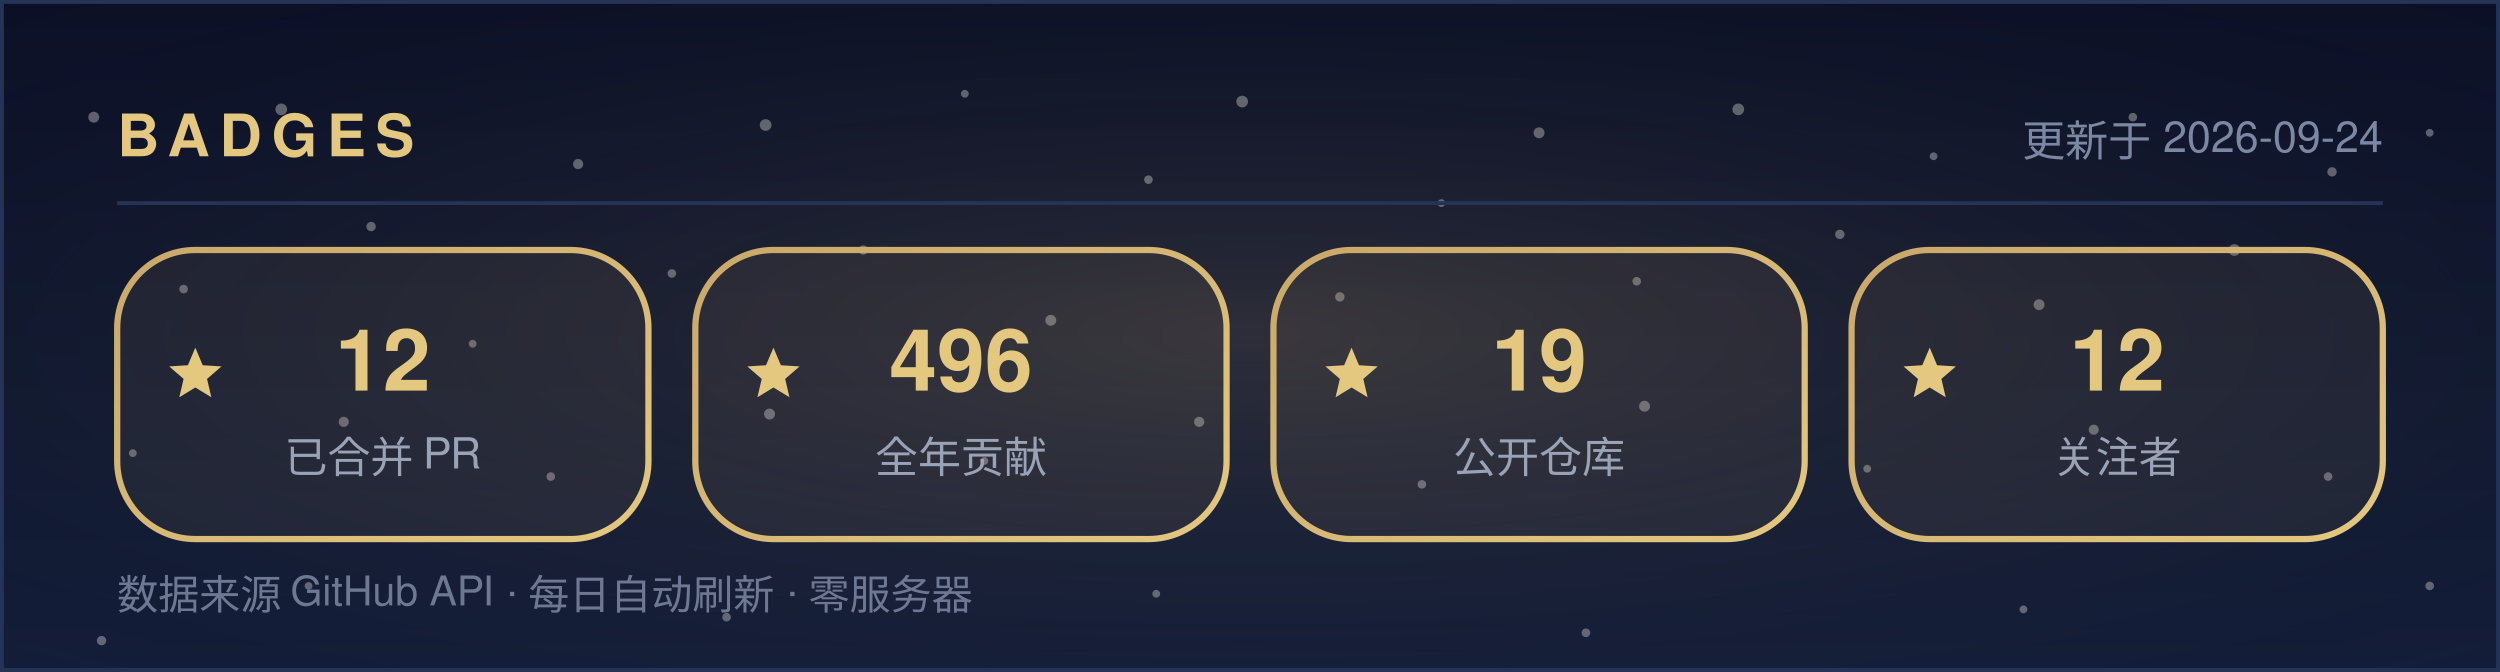
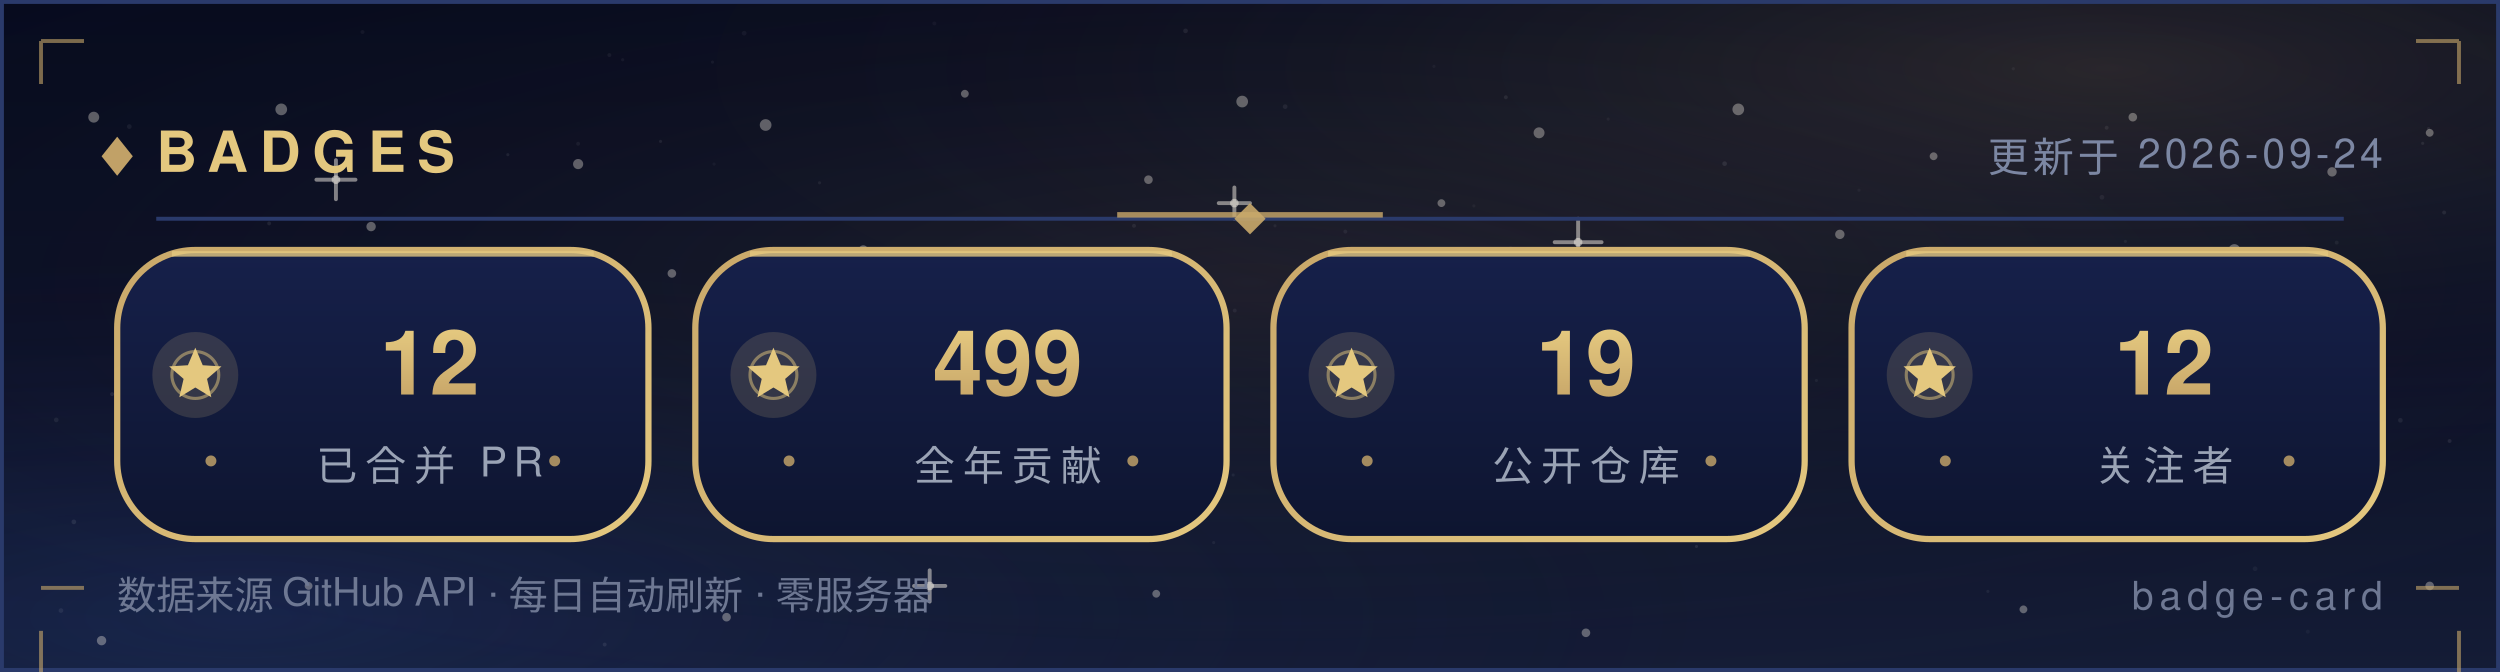
<svg xmlns="http://www.w3.org/2000/svg" width="640" height="172" viewBox="0 0 640 172" role="img" aria-label="Badges — Morningstar202604">
  <defs>
    <linearGradient id="bg" x1="0" y1="0" x2="0" y2="1">
-       <stop offset="0" stop-color="#0B1026" />
-       <stop offset="1" stop-color="#131D38" />
-     </linearGradient>
-     <radialGradient id="glow" cx="0.5" cy="0.5" r="0.75">
+       <stop offset="0" stop-color="#070B1E" />
+       <stop offset="0.5" stop-color="#0B1026" />
+       <stop offset="1" stop-color="#141C36" />
+     </linearGradient>
+     <radialGradient id="nebG" cx="0.84" cy="0.10" r="0.62">
      <stop offset="0" stop-color="#C9A86A" stop-opacity="0.16" />
-       <stop offset="1" stop-color="#0B1026" stop-opacity="0" />
+       <stop offset="1" stop-color="#070B1E" stop-opacity="0" />
    </radialGradient>
+     <radialGradient id="nebB" cx="0.10" cy="0.92" r="0.60">
+       <stop offset="0" stop-color="#2B4B9E" stop-opacity="0.22" />
+       <stop offset="1" stop-color="#070B1E" stop-opacity="0" />
+     </radialGradient>
+     <radialGradient id="glow" cx="0.5" cy="0.42" r="0.72">
+       <stop offset="0" stop-color="#C9A86A" stop-opacity="0.1" />
+       <stop offset="1" stop-color="#070B1E" stop-opacity="0" />
+     </radialGradient>
  </defs>
  <rect width="640" height="172" fill="url(#bg)" />
+   <rect width="640" height="172" fill="url(#nebG)" />
+   <rect width="640" height="172" fill="url(#nebB)" />
  <rect width="640" height="172" fill="url(#glow)" />
  <circle cx="24" cy="30" r="1.4" fill="#F5F0E6" opacity="0.35" />
  <circle cx="47" cy="74" r="1.1" fill="#F5F0E6" opacity="0.35" />
  <circle cx="72" cy="28" r="1.5" fill="#F5F0E6" opacity="0.35" />
  <circle cx="95" cy="58" r="1.2" fill="#F5F0E6" opacity="0.35" />
  <circle cx="121" cy="88" r="1" fill="#F5F0E6" opacity="0.35" />
  <circle cx="148" cy="42" r="1.3" fill="#F5F0E6" opacity="0.35" />
  <circle cx="172" cy="70" r="1.1" fill="#F5F0E6" opacity="0.35" />
  <circle cx="196" cy="32" r="1.5" fill="#F5F0E6" opacity="0.35" />
  <circle cx="221" cy="64" r="1.2" fill="#F5F0E6" opacity="0.35" />
  <circle cx="247" cy="24" r="1" fill="#F5F0E6" opacity="0.35" />
  <circle cx="269" cy="82" r="1.4" fill="#F5F0E6" opacity="0.35" />
  <circle cx="294" cy="46" r="1.1" fill="#F5F0E6" opacity="0.35" />
  <circle cx="318" cy="26" r="1.5" fill="#F5F0E6" opacity="0.35" />
  <circle cx="343" cy="76" r="1.2" fill="#F5F0E6" opacity="0.35" />
  <circle cx="369" cy="52" r="1" fill="#F5F0E6" opacity="0.35" />
  <circle cx="394" cy="34" r="1.4" fill="#F5F0E6" opacity="0.35" />
  <circle cx="419" cy="72" r="1.1" fill="#F5F0E6" opacity="0.35" />
  <circle cx="445" cy="28" r="1.5" fill="#F5F0E6" opacity="0.35" />
  <circle cx="471" cy="60" r="1.2" fill="#F5F0E6" opacity="0.35" />
  <circle cx="495" cy="40" r="1" fill="#F5F0E6" opacity="0.35" />
  <circle cx="522" cy="78" r="1.4" fill="#F5F0E6" opacity="0.35" />
  <circle cx="546" cy="30" r="1.1" fill="#F5F0E6" opacity="0.35" />
  <circle cx="572" cy="64" r="1.5" fill="#F5F0E6" opacity="0.35" />
  <circle cx="597" cy="44" r="1.2" fill="#F5F0E6" opacity="0.35" />
  <circle cx="622" cy="34" r="1" fill="#F5F0E6" opacity="0.35" />
  <circle cx="34" cy="116" r="1" fill="#F5F0E6" opacity="0.35" />
  <circle cx="88" cy="108" r="1.3" fill="#F5F0E6" opacity="0.35" />
  <circle cx="141" cy="122" r="1.1" fill="#F5F0E6" opacity="0.35" />
  <circle cx="197" cy="106" r="1.4" fill="#F5F0E6" opacity="0.35" />
  <circle cx="252" cy="118" r="1" fill="#F5F0E6" opacity="0.35" />
  <circle cx="307" cy="108" r="1.3" fill="#F5F0E6" opacity="0.35" />
  <circle cx="364" cy="124" r="1.1" fill="#F5F0E6" opacity="0.35" />
  <circle cx="421" cy="104" r="1.4" fill="#F5F0E6" opacity="0.35" />
  <circle cx="478" cy="120" r="1" fill="#F5F0E6" opacity="0.35" />
  <circle cx="536" cy="110" r="1.3" fill="#F5F0E6" opacity="0.35" />
  <circle cx="596" cy="122" r="1.1" fill="#F5F0E6" opacity="0.35" />
  <circle cx="26" cy="164" r="1.2" fill="#F5F0E6" opacity="0.35" />
  <circle cx="79" cy="150" r="1" fill="#F5F0E6" opacity="0.35" />
  <circle cx="186" cy="158" r="1.1" fill="#F5F0E6" opacity="0.35" />
  <circle cx="296" cy="152" r="1" fill="#F5F0E6" opacity="0.35" />
  <circle cx="406" cy="162" r="1.1" fill="#F5F0E6" opacity="0.35" />
  <circle cx="518" cy="156" r="1" fill="#F5F0E6" opacity="0.35" />
  <circle cx="622" cy="150" r="1.1" fill="#F5F0E6" opacity="0.35" />
-   <rect x="0.5" y="0.5" width="639" height="171" fill="none" stroke="#243356" stroke-width="1" />
-   <text x="30" y="40" font-family="'Segoe UI',Helvetica,Arial,'PingFang SC','Microsoft YaHei',sans-serif" font-size="15" font-weight="700" letter-spacing="2.5" fill="#E4C87F">BADGES</text>
-   <text x="610" y="40" text-anchor="end" font-family="'Segoe UI',Helvetica,Arial,'PingFang SC','Microsoft YaHei',sans-serif" font-size="11" fill="#7C87A3">更新于 2026-09-24</text>
-   <line x1="30" y1="52" x2="610" y2="52" stroke="#243356" stroke-width="1" />
+   <path d="M81.0 46.0 H91.0 M86.0 41.0 V51.0" stroke="#F5F0E6" stroke-width="1" stroke-linecap="round" opacity="0.5" />
+   <circle cx="86.0" cy="46.0" r="1.1" fill="#F5F0E6" opacity="0.5" />
+   <path d="M234.0 150.0 H242.0 M238.0 146.0 V154.0" stroke="#F5F0E6" stroke-width="1" stroke-linecap="round" opacity="0.5" />
+   <circle cx="238.0" cy="150.0" r="1.1" fill="#F5F0E6" opacity="0.5" />
+   <path d="M398.0 62.0 H410.0 M404.0 56.0 V68.0" stroke="#F5F0E6" stroke-width="1" stroke-linecap="round" opacity="0.5" />
+   <circle cx="404.0" cy="62.0" r="1.1" fill="#F5F0E6" opacity="0.5" />
+   <path d="M312.0 52.0 H320.0 M316.0 48.0 V56.0" stroke="#F5F0E6" stroke-width="1" stroke-linecap="round" opacity="0.5" />
+   <circle cx="316.0" cy="52.0" r="1.1" fill="#F5F0E6" opacity="0.5" />
+   <circle cx="15.6" cy="156.3" r="0.6" fill="#FFFFFF" opacity="0.067" />
+   <circle cx="97.2" cy="97.0" r="0.6" fill="#FFFFFF" opacity="0.076" />
+   <circle cx="538.1" cy="50.5" r="0.6" fill="#FFFFFF" opacity="0.057" />
+   <circle cx="344.4" cy="59.3" r="0.5" fill="#FFFFFF" opacity="0.057" />
+   <circle cx="159.4" cy="15.3" r="0.4" fill="#FFFFFF" opacity="0.048" />
+   <circle cx="28.7" cy="100.9" r="0.5" fill="#FFFFFF" opacity="0.080" />
+   <circle cx="209.8" cy="46.8" r="0.4" fill="#FFFFFF" opacity="0.060" />
+   <circle cx="316.1" cy="79.5" r="0.5" fill="#FFFFFF" opacity="0.057" />
+   <circle cx="590.8" cy="161.7" r="0.5" fill="#FFFFFF" opacity="0.037" />
+   <circle cx="539.3" cy="32.7" r="0.5" fill="#FFFFFF" opacity="0.068" />
+   <circle cx="385.5" cy="24.9" r="0.5" fill="#FFFFFF" opacity="0.076" />
+   <circle cx="292.3" cy="88.6" r="0.5" fill="#FFFFFF" opacity="0.060" />
+   <circle cx="536.7" cy="123.6" r="0.5" fill="#FFFFFF" opacity="0.046" />
+   <circle cx="377.3" cy="52.7" r="0.4" fill="#FFFFFF" opacity="0.041" />
+   <circle cx="92.8" cy="8.2" r="0.5" fill="#FFFFFF" opacity="0.044" />
+   <circle cx="354.5" cy="103.9" r="0.5" fill="#FFFFFF" opacity="0.080" />
+   <circle cx="310.7" cy="138.9" r="0.4" fill="#FFFFFF" opacity="0.054" />
+   <circle cx="601.3" cy="126.0" r="0.5" fill="#FFFFFF" opacity="0.054" />
+   <circle cx="18.9" cy="133.6" r="0.6" fill="#FFFFFF" opacity="0.085" />
+   <circle cx="312.4" cy="126.5" r="0.6" fill="#FFFFFF" opacity="0.069" />
+   <circle cx="239.2" cy="6.0" r="0.5" fill="#FFFFFF" opacity="0.036" />
+   <circle cx="436.2" cy="102.9" r="0.6" fill="#FFFFFF" opacity="0.071" />
+   <circle cx="329.0" cy="27.3" r="0.6" fill="#FFFFFF" opacity="0.063" />
+   <circle cx="625.7" cy="54.4" r="0.5" fill="#FFFFFF" opacity="0.075" />
+   <circle cx="428.8" cy="86.2" r="0.4" fill="#FFFFFF" opacity="0.065" />
+   <circle cx="169.1" cy="36.2" r="0.4" fill="#FFFFFF" opacity="0.073" />
+   <circle cx="586.8" cy="90.4" r="0.4" fill="#FFFFFF" opacity="0.060" />
+   <circle cx="598.2" cy="62.1" r="0.5" fill="#FFFFFF" opacity="0.054" />
+   <circle cx="289.9" cy="75.4" r="0.5" fill="#FFFFFF" opacity="0.053" />
+   <circle cx="315.7" cy="121.6" r="0.4" fill="#FFFFFF" opacity="0.054" />
+   <circle cx="154.8" cy="165.0" r="0.5" fill="#FFFFFF" opacity="0.080" />
+   <circle cx="411.7" cy="30.5" r="0.4" fill="#FFFFFF" opacity="0.043" />
+   <circle cx="465.0" cy="97.4" r="0.4" fill="#FFFFFF" opacity="0.048" />
+   <circle cx="533.5" cy="75.1" r="0.5" fill="#FFFFFF" opacity="0.050" />
+   <circle cx="621.7" cy="32.9" r="0.4" fill="#FFFFFF" opacity="0.064" />
+   <circle cx="14.4" cy="107.5" r="0.6" fill="#FFFFFF" opacity="0.064" />
+   <circle cx="68.9" cy="57.2" r="0.5" fill="#FFFFFF" opacity="0.076" />
+   <circle cx="182.4" cy="15.9" r="0.4" fill="#FFFFFF" opacity="0.047" />
+   <circle cx="125.6" cy="81.9" r="0.5" fill="#FFFFFF" opacity="0.081" />
+   <circle cx="367.1" cy="17.0" r="0.4" fill="#FFFFFF" opacity="0.039" />
+   <circle cx="441.5" cy="41.9" r="0.6" fill="#FFFFFF" opacity="0.085" />
+   <circle cx="69.5" cy="85.0" r="0.5" fill="#FFFFFF" opacity="0.078" />
+   <circle cx="627.1" cy="112.9" r="0.5" fill="#FFFFFF" opacity="0.081" />
+   <circle cx="620.2" cy="36.7" r="0.4" fill="#FFFFFF" opacity="0.078" />
+   <circle cx="508.9" cy="151.4" r="0.4" fill="#FFFFFF" opacity="0.055" />
+   <circle cx="403.3" cy="120.8" r="0.4" fill="#FFFFFF" opacity="0.061" />
+   <circle cx="381.0" cy="118.9" r="0.5" fill="#FFFFFF" opacity="0.078" />
+   <circle cx="33.1" cy="32.4" r="0.6" fill="#FFFFFF" opacity="0.059" />
+   <circle cx="249.8" cy="56.1" r="0.4" fill="#FFFFFF" opacity="0.066" />
+   <circle cx="434.3" cy="139.9" r="0.4" fill="#FFFFFF" opacity="0.082" />
+   <circle cx="437.2" cy="123.0" r="0.4" fill="#FFFFFF" opacity="0.040" />
+   <circle cx="577.3" cy="145.6" r="0.6" fill="#FFFFFF" opacity="0.044" />
+   <circle cx="366.6" cy="92.9" r="0.5" fill="#FFFFFF" opacity="0.044" />
+   <circle cx="444.8" cy="113.9" r="0.4" fill="#FFFFFF" opacity="0.060" />
+   <circle cx="316.6" cy="56.4" r="0.4" fill="#FFFFFF" opacity="0.076" />
+   <circle cx="148.0" cy="36.8" r="0.5" fill="#FFFFFF" opacity="0.053" />
+   <circle cx="326.4" cy="57.8" r="0.4" fill="#FFFFFF" opacity="0.054" />
+   <circle cx="515.4" cy="17.6" r="0.4" fill="#FFFFFF" opacity="0.047" />
+   <circle cx="182.8" cy="42.0" r="0.4" fill="#FFFFFF" opacity="0.039" />
+   <circle cx="475.9" cy="48.7" r="0.4" fill="#FFFFFF" opacity="0.037" />
+   <circle cx="441.8" cy="73.9" r="0.5" fill="#FFFFFF" opacity="0.057" />
+   <circle cx="386.7" cy="63.7" r="0.6" fill="#FFFFFF" opacity="0.059" />
+   <circle cx="303.5" cy="7.9" r="0.6" fill="#FFFFFF" opacity="0.074" />
+   <circle cx="544.1" cy="61.8" r="0.4" fill="#FFFFFF" opacity="0.054" />
+   <circle cx="156.0" cy="14.1" r="0.5" fill="#FFFFFF" opacity="0.051" />
+   <circle cx="614.5" cy="107.6" r="0.6" fill="#FFFFFF" opacity="0.068" />
+   <circle cx="397.8" cy="120.2" r="0.4" fill="#FFFFFF" opacity="0.042" />
+   <circle cx="190.5" cy="8.5" r="0.6" fill="#FFFFFF" opacity="0.043" />
+   <circle cx="483.0" cy="117.3" r="0.4" fill="#FFFFFF" opacity="0.085" />
+   <circle cx="187.7" cy="103.4" r="0.5" fill="#FFFFFF" opacity="0.067" />
+   <circle cx="290.3" cy="57.8" r="0.5" fill="#FFFFFF" opacity="0.068" />
+   <circle cx="130.0" cy="39.6" r="0.4" fill="#FFFFFF" opacity="0.074" />
+   <rect x="0.5" y="0.5" width="639" height="171" fill="none" stroke="#2A3A6B" stroke-width="1" />
+   <path d="M10.5 10.5 h11 M10.5 10.5 v11" fill="none" stroke="#C9A86A" stroke-width="1" opacity="0.6" />
+   <path d="M618.5 10.5 h11 M629.5 10.5 v11" fill="none" stroke="#C9A86A" stroke-width="1" opacity="0.6" />
+   <path d="M10.5 150.5 h11 M10.5 161.5 v11" fill="none" stroke="#C9A86A" stroke-width="1" opacity="0.6" />
+   <path d="M618.5 150.5 h11 M629.5 161.5 v11" fill="none" stroke="#C9A86A" stroke-width="1" opacity="0.6" />
+   <path d="M26 40 l4 -5 l4 5 l-4 5 z" fill="#C9A86A" opacity="0.95" />
+   <text x="40" y="44" font-family="'Segoe UI',Helvetica,Arial,'PingFang SC','Microsoft YaHei',sans-serif" font-size="14.5" font-weight="700" letter-spacing="3" fill="#E4C87F">BADGES</text>
+   <text x="610" y="44" text-anchor="end" font-family="'Segoe UI',Helvetica,Arial,'PingFang SC','Microsoft YaHei',sans-serif" font-size="10.5" letter-spacing="1" fill="#7C87A3">更新于 2026-09-24</text>
+   <line x1="40" y1="56" x2="600" y2="56" stroke="#2A3A6B" stroke-width="1" />
+   <line x1="286" y1="55" x2="354" y2="55" stroke="#C9A86A" stroke-width="1.4" opacity="0.8" />
+   <path d="M320 52 l4 4 l-4 4 l-4 -4 z" fill="#C9A86A" opacity="0.9" />
+   <defs>
+     <linearGradient id="pb" x1="0" y1="0" x2="0" y2="1">
+       <stop offset="0" stop-color="#16204A" />
+       <stop offset="1" stop-color="#0E1530" />
+     </linearGradient>
+     <linearGradient id="gtb" x1="0" y1="0" x2="0" y2="1">
+       <stop offset="0" stop-color="#E4C87F" />
+       <stop offset="1" stop-color="#C9A86A" />
+     </linearGradient>
+   </defs>
  <defs>
    <linearGradient id="ge30" x1="0" y1="0" x2="1" y2="1">
      <stop offset="0" stop-color="#C9A86A" />
      <stop offset="1" stop-color="#E4C87F" />
    </linearGradient>
  </defs>
-   <rect x="30" y="64" width="136" height="74" rx="20" fill="#C9A86A" fill-opacity="0.08" stroke="url(#ge30)" stroke-width="1.6" />
+   <rect x="30" y="64" width="136" height="74" rx="20" fill="url(#pb)" stroke="url(#ge30)" stroke-width="1.6" />
+   <line x1="44" y1="65" x2="152" y2="65" stroke="#E4C87F" stroke-width="1.4" opacity="0.8" />
+   <circle cx="50" cy="96" r="11" fill="#E4C87F" opacity="0.16" />
+   <circle cx="50" cy="96" r="6" fill="none" stroke="#E4C87F" stroke-opacity="0.5" stroke-width="0.8" />
  <polygon points="50.0,89.0 51.9,93.5 56.7,93.8 53.0,97.0 54.1,101.7 50.0,99.2 45.9,101.7 47.0,97.0 43.3,93.8 48.1,93.5" fill="#E4C87F" />
-   <text x="98" y="100" text-anchor="middle" font-family="'Segoe UI',Helvetica,Arial,'PingFang SC','Microsoft YaHei',sans-serif" font-size="22" font-weight="700" fill="#E4C87F">12</text>
-   <text x="98" y="121" text-anchor="middle" font-family="'Segoe UI',Helvetica,Arial,'PingFang SC','Microsoft YaHei',sans-serif" font-size="11" fill="#9AA3B5">已合并 PR</text>
+   <text x="110" y="101" text-anchor="middle" font-family="'Segoe UI',Helvetica,Arial,'PingFang SC','Microsoft YaHei',sans-serif" font-size="23" font-weight="600" fill="url(#gtb)">12</text>
+   <text x="110" y="123" text-anchor="middle" font-family="'Segoe UI',Helvetica,Arial,'PingFang SC','Microsoft YaHei',sans-serif" font-size="10.5" letter-spacing="2" fill="#9AA3B5">已合并 PR</text>
+   <circle cx="54" cy="118" r="1.4" fill="#C9A86A" opacity="0.8" />
+   <circle cx="142" cy="118" r="1.4" fill="#C9A86A" opacity="0.8" />
  <defs>
    <linearGradient id="ge178" x1="0" y1="0" x2="1" y2="1">
      <stop offset="0" stop-color="#C9A86A" />
      <stop offset="1" stop-color="#E4C87F" />
    </linearGradient>
  </defs>
-   <rect x="178" y="64" width="136" height="74" rx="20" fill="#C9A86A" fill-opacity="0.08" stroke="url(#ge178)" stroke-width="1.6" />
+   <rect x="178" y="64" width="136" height="74" rx="20" fill="url(#pb)" stroke="url(#ge178)" stroke-width="1.6" />
+   <line x1="192" y1="65" x2="300" y2="65" stroke="#E4C87F" stroke-width="1.4" opacity="0.8" />
+   <circle cx="198" cy="96" r="11" fill="#E4C87F" opacity="0.16" />
+   <circle cx="198" cy="96" r="6" fill="none" stroke="#E4C87F" stroke-opacity="0.5" stroke-width="0.8" />
  <polygon points="198.0,89.0 199.9,93.5 204.7,93.8 201.0,97.0 202.1,101.7 198.0,99.2 193.9,101.7 195.0,97.0 191.3,93.8 196.1,93.5" fill="#E4C87F" />
-   <text x="246" y="100" text-anchor="middle" font-family="'Segoe UI',Helvetica,Arial,'PingFang SC','Microsoft YaHei',sans-serif" font-size="22" font-weight="700" fill="#E4C87F">496</text>
-   <text x="246" y="121" text-anchor="middle" font-family="'Segoe UI',Helvetica,Arial,'PingFang SC','Microsoft YaHei',sans-serif" font-size="11" fill="#9AA3B5">全年贡献</text>
+   <text x="258" y="101" text-anchor="middle" font-family="'Segoe UI',Helvetica,Arial,'PingFang SC','Microsoft YaHei',sans-serif" font-size="23" font-weight="600" fill="url(#gtb)">499</text>
+   <text x="258" y="123" text-anchor="middle" font-family="'Segoe UI',Helvetica,Arial,'PingFang SC','Microsoft YaHei',sans-serif" font-size="10.5" letter-spacing="2" fill="#9AA3B5">全年贡献</text>
+   <circle cx="202" cy="118" r="1.4" fill="#C9A86A" opacity="0.8" />
+   <circle cx="290" cy="118" r="1.4" fill="#C9A86A" opacity="0.8" />
  <defs>
    <linearGradient id="ge326" x1="0" y1="0" x2="1" y2="1">
      <stop offset="0" stop-color="#C9A86A" />
      <stop offset="1" stop-color="#E4C87F" />
    </linearGradient>
  </defs>
-   <rect x="326" y="64" width="136" height="74" rx="20" fill="#C9A86A" fill-opacity="0.08" stroke="url(#ge326)" stroke-width="1.6" />
+   <rect x="326" y="64" width="136" height="74" rx="20" fill="url(#pb)" stroke="url(#ge326)" stroke-width="1.6" />
+   <line x1="340" y1="65" x2="448" y2="65" stroke="#E4C87F" stroke-width="1.4" opacity="0.8" />
+   <circle cx="346" cy="96" r="11" fill="#E4C87F" opacity="0.16" />
+   <circle cx="346" cy="96" r="6" fill="none" stroke="#E4C87F" stroke-opacity="0.5" stroke-width="0.8" />
  <polygon points="346.0,89.0 347.9,93.5 352.7,93.8 349.0,97.0 350.1,101.7 346.0,99.2 341.9,101.7 343.0,97.0 339.3,93.8 344.1,93.5" fill="#E4C87F" />
-   <text x="394" y="100" text-anchor="middle" font-family="'Segoe UI',Helvetica,Arial,'PingFang SC','Microsoft YaHei',sans-serif" font-size="22" font-weight="700" fill="#E4C87F">19</text>
-   <text x="394" y="121" text-anchor="middle" font-family="'Segoe UI',Helvetica,Arial,'PingFang SC','Microsoft YaHei',sans-serif" font-size="11" fill="#9AA3B5">公开仓库</text>
+   <text x="406" y="101" text-anchor="middle" font-family="'Segoe UI',Helvetica,Arial,'PingFang SC','Microsoft YaHei',sans-serif" font-size="23" font-weight="600" fill="url(#gtb)">19</text>
+   <text x="406" y="123" text-anchor="middle" font-family="'Segoe UI',Helvetica,Arial,'PingFang SC','Microsoft YaHei',sans-serif" font-size="10.5" letter-spacing="2" fill="#9AA3B5">公开仓库</text>
+   <circle cx="350" cy="118" r="1.4" fill="#C9A86A" opacity="0.8" />
+   <circle cx="438" cy="118" r="1.4" fill="#C9A86A" opacity="0.8" />
  <defs>
    <linearGradient id="ge474" x1="0" y1="0" x2="1" y2="1">
      <stop offset="0" stop-color="#C9A86A" />
      <stop offset="1" stop-color="#E4C87F" />
    </linearGradient>
  </defs>
-   <rect x="474" y="64" width="136" height="74" rx="20" fill="#C9A86A" fill-opacity="0.08" stroke="url(#ge474)" stroke-width="1.6" />
+   <rect x="474" y="64" width="136" height="74" rx="20" fill="url(#pb)" stroke="url(#ge474)" stroke-width="1.6" />
+   <line x1="488" y1="65" x2="596" y2="65" stroke="#E4C87F" stroke-width="1.4" opacity="0.8" />
+   <circle cx="494" cy="96" r="11" fill="#E4C87F" opacity="0.16" />
+   <circle cx="494" cy="96" r="6" fill="none" stroke="#E4C87F" stroke-opacity="0.5" stroke-width="0.8" />
  <polygon points="494.0,89.0 495.9,93.5 500.7,93.8 497.0,97.0 498.1,101.7 494.0,99.2 489.9,101.7 491.0,97.0 487.3,93.8 492.1,93.5" fill="#E4C87F" />
-   <text x="542" y="100" text-anchor="middle" font-family="'Segoe UI',Helvetica,Arial,'PingFang SC','Microsoft YaHei',sans-serif" font-size="22" font-weight="700" fill="#E4C87F">12</text>
-   <text x="542" y="121" text-anchor="middle" font-family="'Segoe UI',Helvetica,Arial,'PingFang SC','Microsoft YaHei',sans-serif" font-size="11" fill="#9AA3B5">关注者</text>
-   <text x="30" y="156" font-family="'Segoe UI',Helvetica,Arial,'PingFang SC','Microsoft YaHei',sans-serif" font-size="10.5" fill="#6E7893">数据来源 GitHub API · 每日自动刷新 · 零服务器</text>
+   <text x="554" y="101" text-anchor="middle" font-family="'Segoe UI',Helvetica,Arial,'PingFang SC','Microsoft YaHei',sans-serif" font-size="23" font-weight="600" fill="url(#gtb)">12</text>
+   <text x="554" y="123" text-anchor="middle" font-family="'Segoe UI',Helvetica,Arial,'PingFang SC','Microsoft YaHei',sans-serif" font-size="10.5" letter-spacing="2" fill="#9AA3B5">关注者</text>
+   <circle cx="498" cy="118" r="1.4" fill="#C9A86A" opacity="0.8" />
+   <circle cx="586" cy="118" r="1.4" fill="#C9A86A" opacity="0.8" />
+   <text x="30" y="156" font-family="'Segoe UI',Helvetica,Arial,'PingFang SC','Microsoft YaHei',sans-serif" font-size="10" fill="#6E7893">数据来源 GitHub API · 每日自动刷新 · 零服务器</text>
+   <text x="610" y="156" text-anchor="end" font-family="'Segoe UI',Helvetica,Arial,'PingFang SC','Microsoft YaHei',sans-serif" font-size="10" letter-spacing="1.5" fill="#6E7893">badge-card</text>
</svg>
